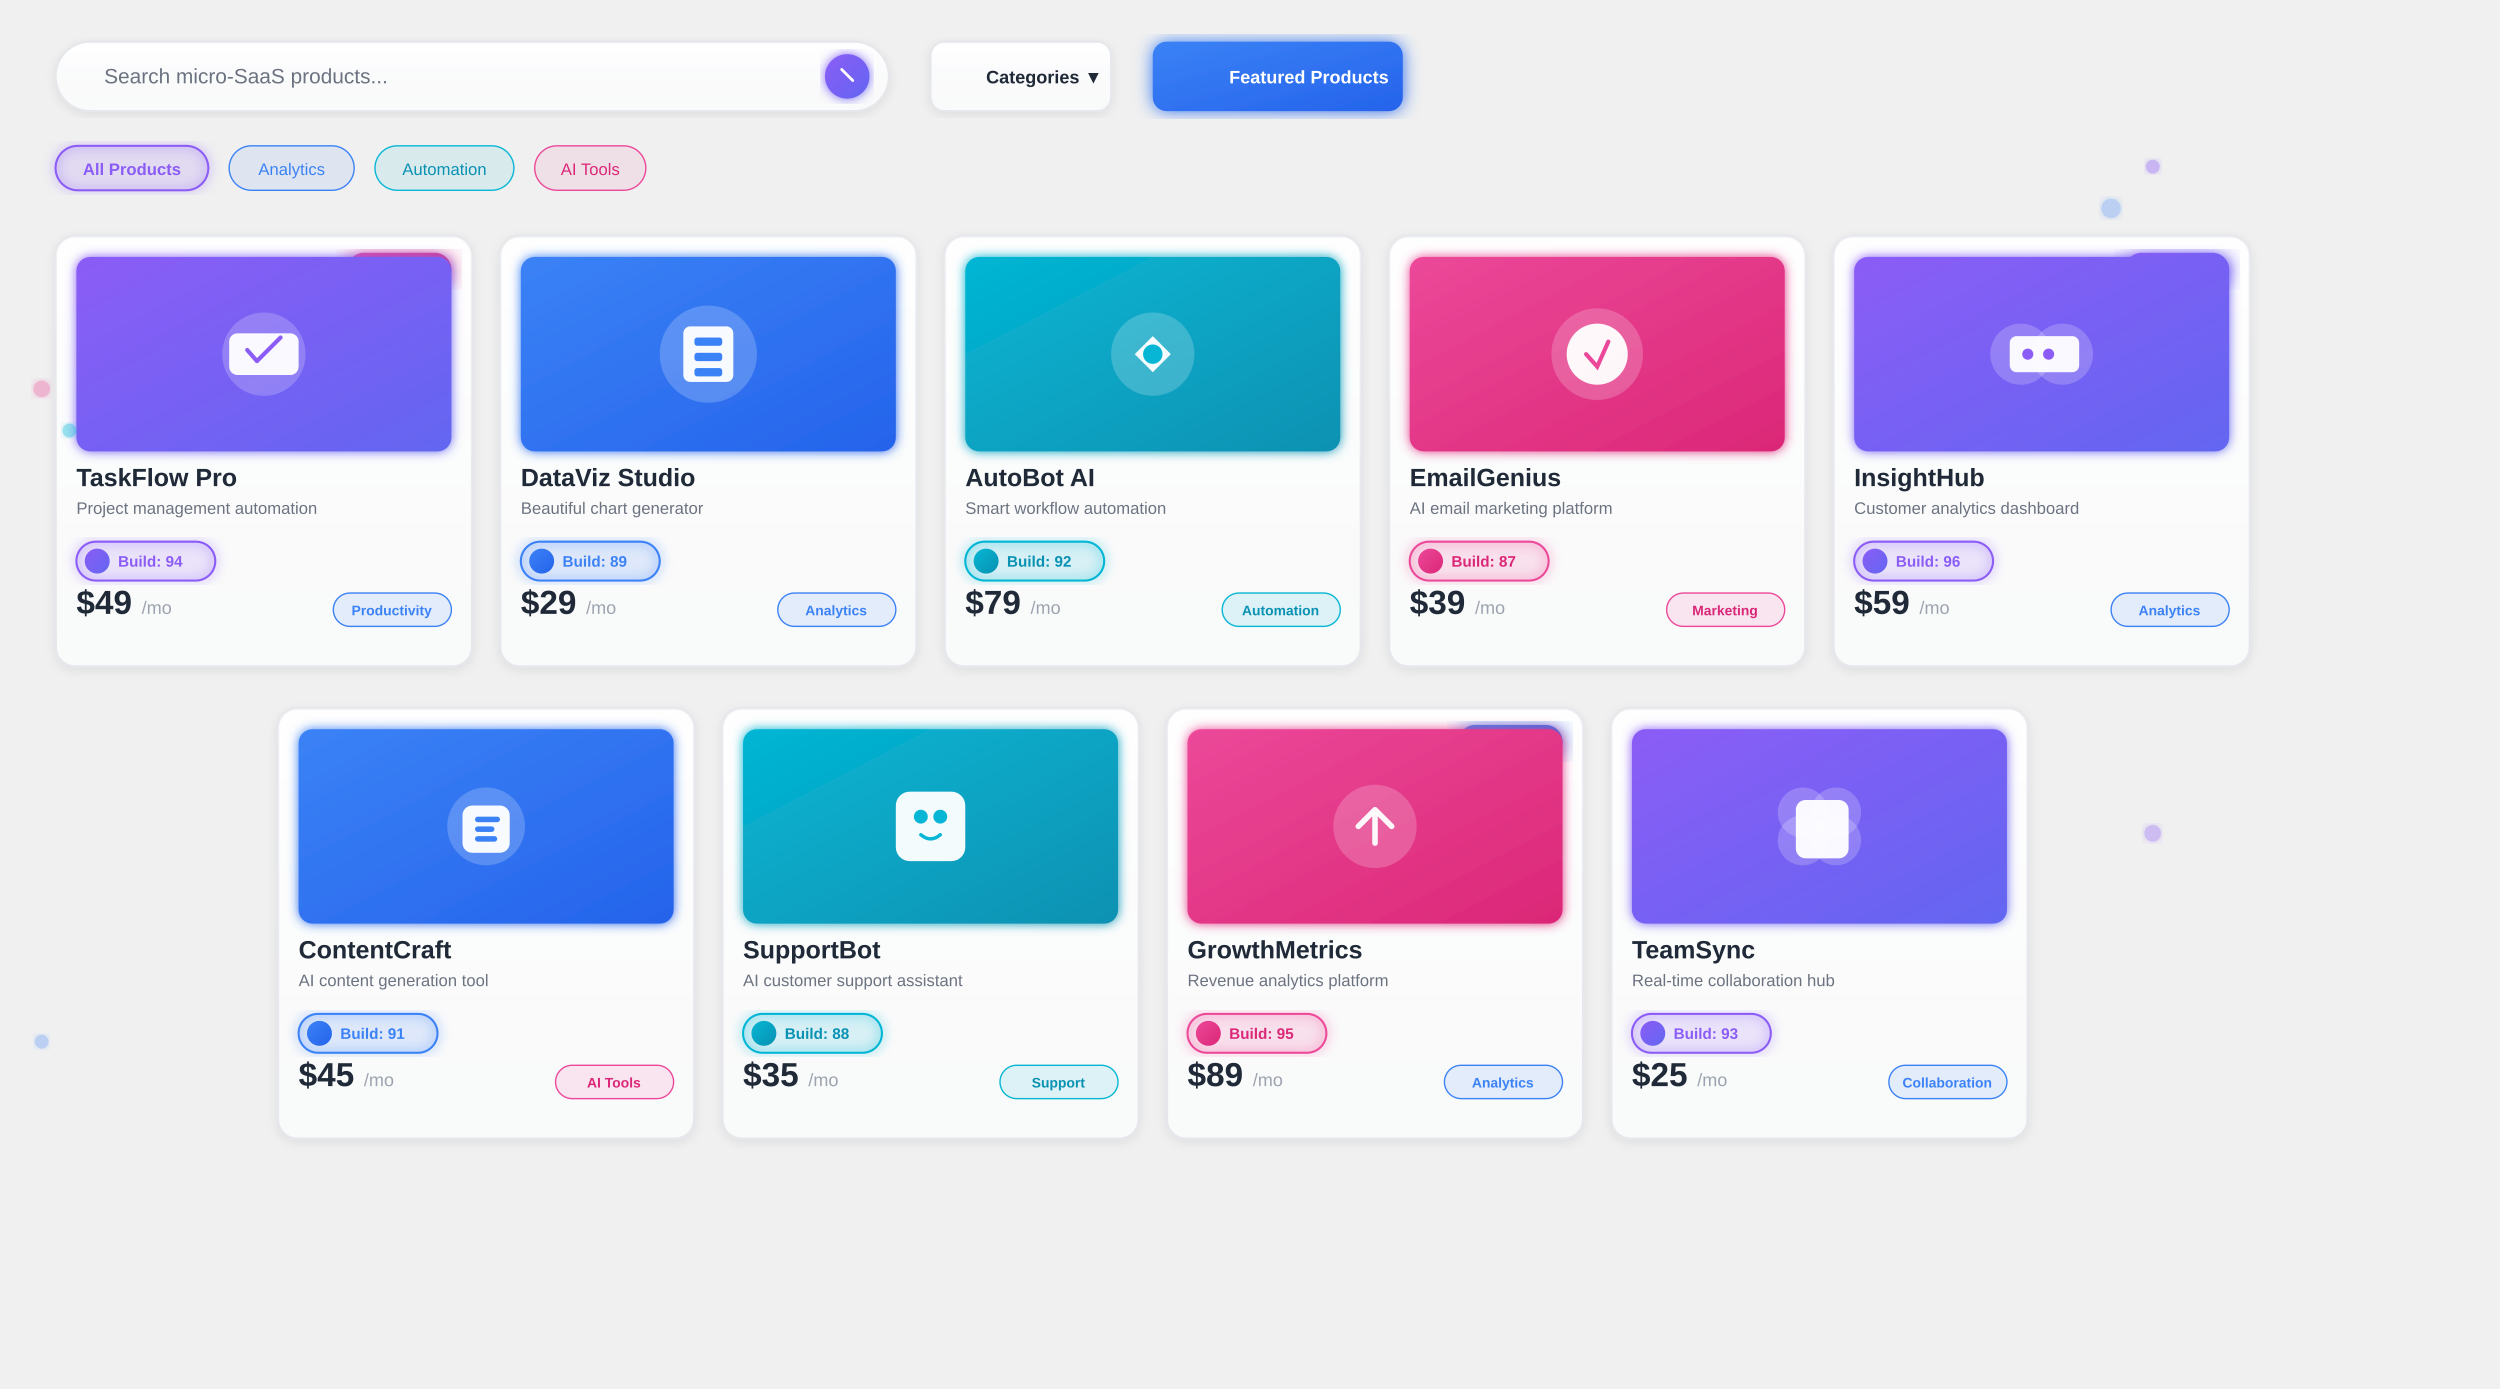
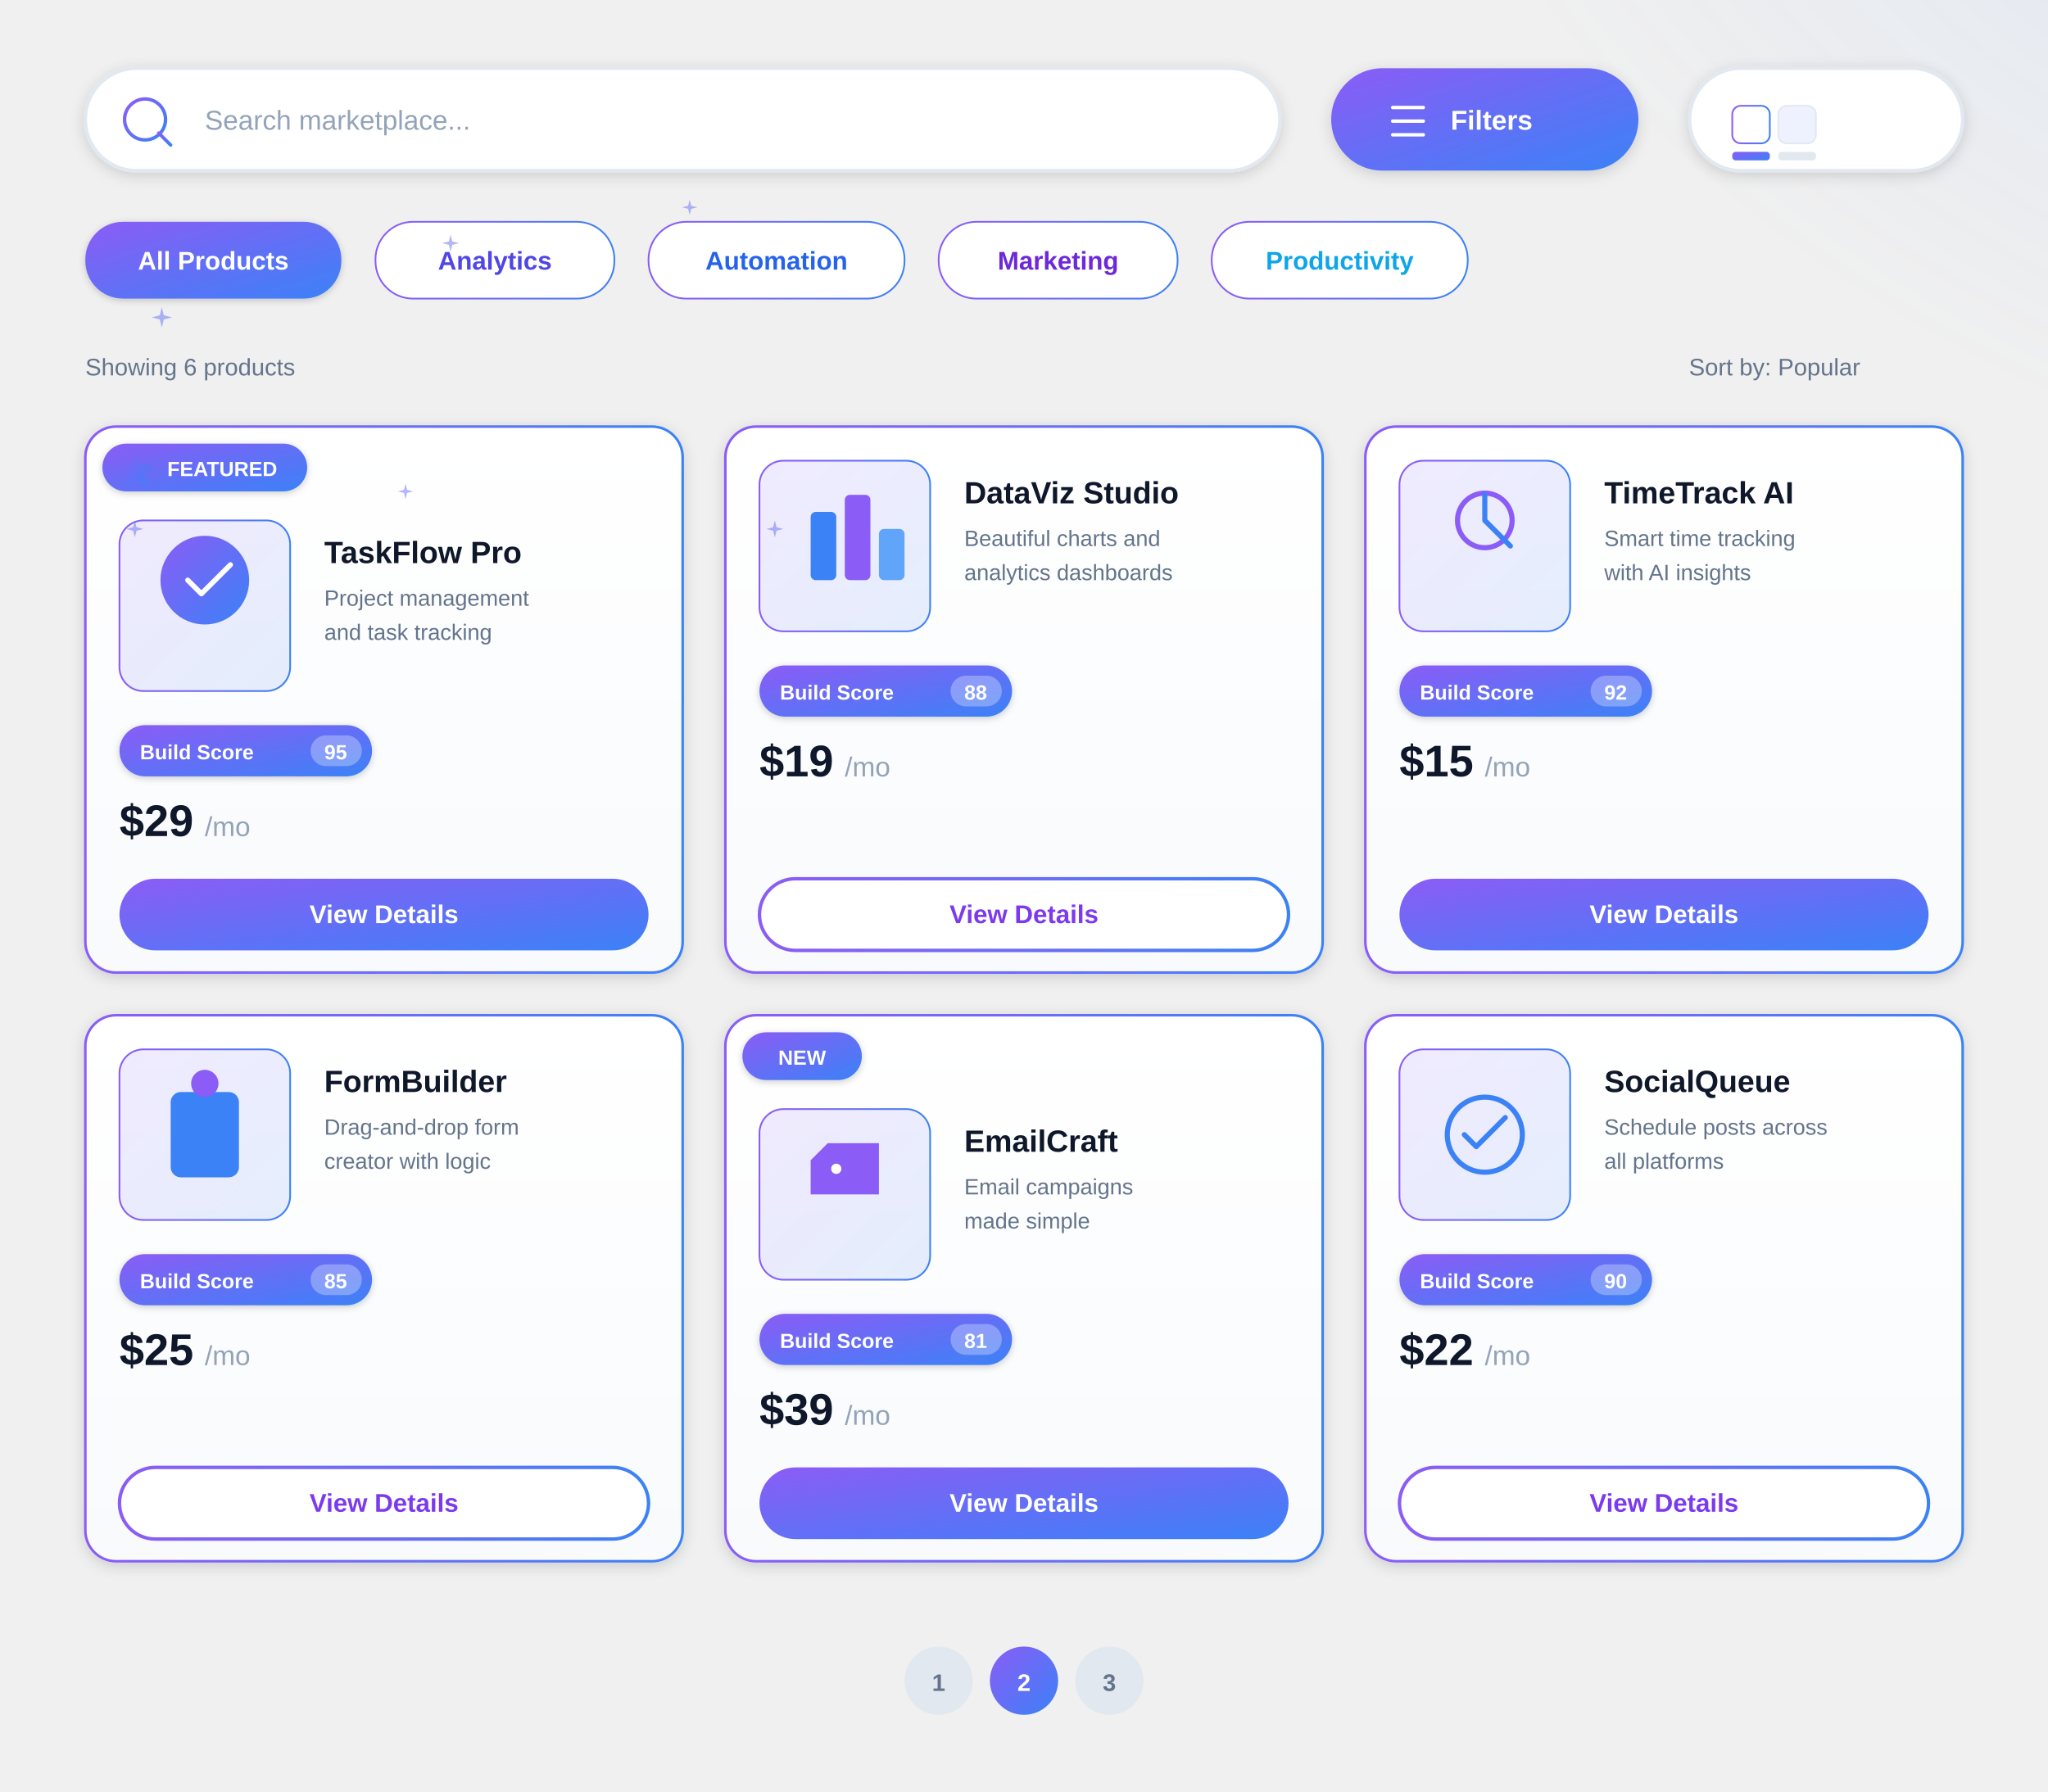
- <svg xmlns="http://www.w3.org/2000/svg" viewBox="0 0 1800 1000">
+ <svg xmlns="http://www.w3.org/2000/svg" viewBox="0 0 1200 1050">
  <defs>
-     <style>
-       @keyframes pulse {
-         0%, 100% { opacity: 1; }
-         50% { opacity: 0.6; }
-       }
-       
-       @keyframes float {
-         0%, 100% { transform: translateY(0px); }
-         50% { transform: translateY(-10px); }
-       }
-       
-       @keyframes glow-pulse {
-         0%, 100% { filter: url(#strongGlow); opacity: 1; }
-         50% { filter: url(#strongGlow); opacity: 0.7; }
-       }
-       
-       @keyframes scale-pulse {
-         0%, 100% { transform: scale(1); }
-         50% { transform: scale(1.05); }
-       }
-       
-       .featured-badge {
-         animation: glow-pulse 2s ease-in-out infinite;
-       }
-       
-       .floating-particle {
-         animation: float 3s ease-in-out infinite;
-       }
-       
-       .build-score-circle {
-         animation: pulse 2.5s ease-in-out infinite;
-       }
-       
-       .thumbnail-glow {
-         animation: pulse 3s ease-in-out infinite;
-       }
-     </style>
-     <linearGradient id="purpleGrad" x1="0%" y1="0%" x2="100%" y2="100%">
-       <stop offset="0%" style="stop-color:#8b5cf6;stop-opacity:1" />
-       <stop offset="100%" style="stop-color:#6366f1;stop-opacity:1" />
-     </linearGradient>
-     <linearGradient id="blueGrad" x1="0%" y1="0%" x2="100%" y2="100%">
-       <stop offset="0%" style="stop-color:#3b82f6;stop-opacity:1" />
-       <stop offset="100%" style="stop-color:#2563eb;stop-opacity:1" />
-     </linearGradient>
-     <linearGradient id="cyanGrad" x1="0%" y1="0%" x2="100%" y2="100%">
-       <stop offset="0%" style="stop-color:#06b6d4;stop-opacity:1" />
-       <stop offset="100%" style="stop-color:#0891b2;stop-opacity:1" />
-     </linearGradient>
-     <linearGradient id="pinkGrad" x1="0%" y1="0%" x2="100%" y2="100%">
-       <stop offset="0%" style="stop-color:#ec4899;stop-opacity:1" />
-       <stop offset="100%" style="stop-color:#db2777;stop-opacity:1" />
-     </linearGradient>
-     <linearGradient id="cardBg" x1="0%" y1="0%" x2="0%" y2="100%">
-       <stop offset="0%" style="stop-color:#ffffff;stop-opacity:0.95" />
-       <stop offset="100%" style="stop-color:#f9fafb;stop-opacity:0.95" />
+     <linearGradient id="purpleBlue" x1="0%" y1="0%" x2="100%" y2="100%">
+       <stop offset="0%" stop-color="#8B5CF6" />
+       <stop offset="100%" stop-color="#3B82F6" />
+     </linearGradient>
+     <linearGradient id="purpleBlueLight" x1="0%" y1="0%" x2="100%" y2="100%">
+       <stop offset="0%" stop-color="#8B5CF6" stop-opacity="0.12" />
+       <stop offset="100%" stop-color="#3B82F6" stop-opacity="0.12" />
    </linearGradient>
    <linearGradient id="cardGlow" x1="0%" y1="0%" x2="0%" y2="100%">
-       <stop offset="0%" style="stop-color:#ffffff;stop-opacity:0.3" />
-       <stop offset="100%" style="stop-color:#ffffff;stop-opacity:0" />
-     </linearGradient>
-     <filter id="cardShadow">
-       <feDropShadow dx="0" dy="4" stdDeviation="12" flood-opacity="0.15" />
-       <feDropShadow dx="0" dy="2" stdDeviation="4" flood-opacity="0.1" />
-     </filter>
-     <filter id="glow">
-       <feGaussianBlur stdDeviation="4" result="coloredBlur" />
+       <stop offset="0%" stop-color="#FFFFFF" />
+       <stop offset="100%" stop-color="#F8FAFC" />
+     </linearGradient>
+     <linearGradient id="borderPB" x1="0%" y1="0%" x2="100%" y2="0%">
+       <stop offset="0%" stop-color="#8B5CF6" />
+       <stop offset="50%" stop-color="#6D6CF6" />
+       <stop offset="100%" stop-color="#3B82F6" />
+     </linearGradient>
+     <radialGradient id="haloA" cx="0.3" cy="0.05" r="0.5">
+       <stop offset="0%" stop-color="#8B5CF6" stop-opacity="0.22" />
+       <stop offset="100%" stop-color="#8B5CF6" stop-opacity="0" />
+     </radialGradient>
+     <radialGradient id="haloB" cx="0.85" cy="0.15" r="0.6">
+       <stop offset="0%" stop-color="#3B82F6" stop-opacity="0.18" />
+       <stop offset="100%" stop-color="#3B82F6" stop-opacity="0" />
+     </radialGradient>
+     <filter id="cardShadow" x="-20%" y="-20%" width="140%" height="140%">
+       <feGaussianBlur in="SourceAlpha" stdDeviation="4" />
+       <feOffset dy="2" result="o" />
+       <feComponentTransfer>
+         <feFuncA type="linear" slope="0.15" />
+       </feComponentTransfer>
      <feMerge>
-         <feMergeNode in="coloredBlur" />
+         <feMergeNode />
        <feMergeNode in="SourceGraphic" />
      </feMerge>
    </filter>
-     <filter id="strongGlow">
-       <feGaussianBlur stdDeviation="8" result="coloredBlur" />
+     <filter id="chipShadow" x="-50%" y="-50%" width="200%" height="200%">
+       <feGaussianBlur in="SourceAlpha" stdDeviation="2" />
+       <feOffset dy="1" />
+       <feComponentTransfer>
+         <feFuncA type="linear" slope="0.2" />
+       </feComponentTransfer>
      <feMerge>
-         <feMergeNode in="coloredBlur" />
+         <feMergeNode />
        <feMergeNode in="SourceGraphic" />
      </feMerge>
    </filter>
-     <filter id="buttonGlow">
-       <feGaussianBlur stdDeviation="6" result="coloredBlur" />
-       <feMerge>
-         <feMergeNode in="coloredBlur" />
-         <feMergeNode in="SourceGraphic" />
-       </feMerge>
-     </filter>
+     <g id="icon-search">
+       <circle cx="0" cy="0" r="12" fill="none" stroke="url(#purpleBlue)" stroke-width="2" />
+       <line x1="8" y1="8" x2="15" y2="15" stroke="url(#purpleBlue)" stroke-width="2" stroke-linecap="round" />
+     </g>
+     <g id="icon-star">
+       <path d="M12 2 L14.9 8.2 L22 9.1 L16.8 13.7 L18.1 20.8 L12 17.3 L5.9 20.8 L7.2 13.7 L2 9.1 L9.1 8.2 Z" fill="url(#purpleBlue)" />
+     </g>
+     <g id="sparkle">
+       <path d="M8 0 L10 8 L18 10 L10 12 L8 20 L6 12 L-2 10 L6 8 Z" fill="url(#purpleBlue)" opacity="0.5" />
+     </g>
+     <g id="pill-build-score">
+       <rect x="0" y="0" width="148" height="30" rx="15" fill="url(#purpleBlue)" filter="url(#chipShadow)" />
+       <text x="12" y="20" font-family="Arial, sans-serif" font-size="12" font-weight="700" fill="#FFFFFF">Build Score</text>
+       <rect x="112" y="6" width="30" height="18" rx="9" fill="#FFFFFF" opacity="0.3" />
+     </g>
+     <g id="badge-featured">
+       <rect x="0" y="0" width="120" height="28" rx="14" fill="url(#purpleBlue)" filter="url(#chipShadow)" />
+       <use href="#icon-star" x="8" y="4" />
+       <text x="38" y="19" font-family="Arial, sans-serif" font-size="12" font-weight="700" fill="#FFFFFF">FEATURED</text>
+     </g>
+     <style>
+       .font { font-family: Arial, sans-serif; }
+       .muted { fill:#64748B; }    /* slate-500 */
+       .title { fill:#0F172A; }    /* slate-900 */
+       .stroke { stroke:#E2E8F0; } /* slate-200 */
+       .chip  { fill:#FFFFFF; stroke:url(#borderPB); }
+     </style>
  </defs>
-   <g id="header">
-     <rect x="40" y="30" width="600" height="50" rx="25" fill="url(#cardBg)" filter="url(#cardShadow)" />
-     <rect x="40" y="30" width="600" height="50" rx="25" fill="none" stroke="#e5e7eb" stroke-width="1.5" />
-     <text x="75" y="60" font-family="Arial, sans-serif" font-size="15" fill="#6b7280">Search micro-SaaS products...</text>
-     <circle cx="610" cy="55" r="16" fill="url(#purpleGrad)" filter="url(#glow)" />
-     <path d="M 606 50 L 610 54 M 610 54 L 614 58" stroke="#ffffff" stroke-width="2" stroke-linecap="round" fill="none" />
-     <rect x="670" y="30" width="130" height="50" rx="10" fill="url(#cardBg)" filter="url(#cardShadow)" />
-     <rect x="670" y="30" width="130" height="50" rx="10" fill="none" stroke="#e5e7eb" stroke-width="1.5" />
-     <text x="710" y="60" font-family="Arial, sans-serif" font-size="13" font-weight="600" fill="#1f2937">Categories ▼</text>
-     <rect x="830" y="30" width="180" height="50" rx="10" fill="url(#blueGrad)" filter="url(#buttonGlow)" />
-     <text x="885" y="60" font-family="Arial, sans-serif" font-size="13" font-weight="600" fill="#ffffff">Featured Products</text>
-   </g>
-   <g id="categories" transform="translate(40, 105)">
-     <rect x="0" y="0" width="110" height="32" rx="16" fill="#8b5cf6" opacity="0.15" />
-     <rect x="0" y="0" width="110" height="32" rx="16" fill="none" stroke="#8b5cf6" stroke-width="1.5" filter="url(#glow)" />
-     <text x="55" y="21" font-family="Arial, sans-serif" font-size="12" font-weight="600" fill="#8b5cf6" text-anchor="middle">All Products</text>
-     <rect x="125" y="0" width="90" height="32" rx="16" fill="#3b82f6" opacity="0.1" />
-     <rect x="125" y="0" width="90" height="32" rx="16" fill="none" stroke="#3b82f6" stroke-width="1" />
-     <text x="170" y="21" font-family="Arial, sans-serif" font-size="12" font-weight="500" fill="#3b82f6" text-anchor="middle">Analytics</text>
-     <rect x="230" y="0" width="100" height="32" rx="16" fill="#06b6d4" opacity="0.1" />
-     <rect x="230" y="0" width="100" height="32" rx="16" fill="none" stroke="#06b6d4" stroke-width="1" />
-     <text x="280" y="21" font-family="Arial, sans-serif" font-size="12" font-weight="500" fill="#0891b2" text-anchor="middle">Automation</text>
-     <rect x="345" y="0" width="80" height="32" rx="16" fill="#ec4899" opacity="0.1" />
-     <rect x="345" y="0" width="80" height="32" rx="16" fill="none" stroke="#ec4899" stroke-width="1" />
-     <text x="385" y="21" font-family="Arial, sans-serif" font-size="12" font-weight="500" fill="#db2777" text-anchor="middle">AI Tools</text>
-   </g>
-   <g id="productGrid" transform="translate(40, 170)">
-     <g id="product1">
-       <rect width="300" height="310" rx="14" fill="url(#cardBg)" filter="url(#cardShadow)" />
-       <rect width="300" height="310" rx="14" fill="none" stroke="#e5e7eb" stroke-width="2" />
-       <rect width="300" height="310" rx="14" fill="url(#cardGlow)" />
-       <rect x="210" y="12" width="75" height="24" rx="12" fill="url(#pinkGrad)" filter="url(#strongGlow)" class="featured-badge" />
-       <text x="247" y="28" font-family="Arial, sans-serif" font-size="10" font-weight="700" fill="#ffffff" text-anchor="middle">FEATURED</text>
-       <rect x="15" y="15" width="270" height="140" rx="10" fill="url(#purpleGrad)" filter="url(#glow)" class="thumbnail-glow" />
-       <circle cx="150" cy="85" r="30" fill="#ffffff" opacity="0.2" />
-       <rect x="125" y="70" width="50" height="30" rx="6" fill="#ffffff" opacity="0.95" />
-       <path d="M 138 82 L 145 90 L 162 73" stroke="#8b5cf6" stroke-width="3" stroke-linecap="round" stroke-linejoin="round" fill="none" />
-       <text x="15" y="180" font-family="Arial, sans-serif" font-size="18" font-weight="700" fill="#1f2937">TaskFlow Pro</text>
-       <text x="15" y="200" font-family="Arial, sans-serif" font-size="12" fill="#6b7280">Project management automation</text>
-       <rect x="15" y="220" width="100" height="28" rx="14" fill="#8b5cf6" opacity="0.15" />
-       <rect x="15" y="220" width="100" height="28" rx="14" fill="none" stroke="#8b5cf6" stroke-width="1.5" filter="url(#glow)" />
-       <circle cx="30" cy="234" r="9" fill="url(#purpleGrad)" class="build-score-circle" />
-       <text x="45" y="238" font-family="Arial, sans-serif" font-size="11" font-weight="700" fill="#8b5cf6">Build: 94</text>
-       <text x="15" y="272" font-family="Arial, sans-serif" font-size="24" font-weight="800" fill="#1f2937">$49</text>
-       <text x="62" y="272" font-family="Arial, sans-serif" font-size="13" fill="#9ca3af">/mo</text>
-       <rect x="200" y="257" width="85" height="24" rx="12" fill="#3b82f6" opacity="0.12" />
-       <rect x="200" y="257" width="85" height="24" rx="12" fill="none" stroke="#3b82f6" stroke-width="1" />
-       <text x="242" y="273" font-family="Arial, sans-serif" font-size="10" font-weight="600" fill="#3b82f6" text-anchor="middle">Productivity</text>
-     </g>
-     <g id="product2" transform="translate(320, 0)">
-       <rect width="300" height="310" rx="14" fill="url(#cardBg)" filter="url(#cardShadow)" />
-       <rect width="300" height="310" rx="14" fill="none" stroke="#e5e7eb" stroke-width="2" />
-       <rect width="300" height="310" rx="14" fill="url(#cardGlow)" />
-       <rect x="15" y="15" width="270" height="140" rx="10" fill="url(#blueGrad)" filter="url(#glow)" />
-       <circle cx="150" cy="85" r="35" fill="#ffffff" opacity="0.2" />
-       <rect x="132" y="65" width="36" height="40" rx="5" fill="#ffffff" opacity="0.95" />
-       <rect x="140" y="73" width="20" height="6" rx="2" fill="#3b82f6" />
-       <rect x="140" y="84" width="20" height="6" rx="2" fill="#3b82f6" />
-       <rect x="140" y="95" width="20" height="6" rx="2" fill="#3b82f6" />
-       <text x="15" y="180" font-family="Arial, sans-serif" font-size="18" font-weight="700" fill="#1f2937">DataViz Studio</text>
-       <text x="15" y="200" font-family="Arial, sans-serif" font-size="12" fill="#6b7280">Beautiful chart generator</text>
-       <rect x="15" y="220" width="100" height="28" rx="14" fill="#3b82f6" opacity="0.15" />
-       <rect x="15" y="220" width="100" height="28" rx="14" fill="none" stroke="#3b82f6" stroke-width="1.5" filter="url(#glow)" />
-       <circle cx="30" cy="234" r="9" fill="url(#blueGrad)" class="build-score-circle" />
-       <text x="45" y="238" font-family="Arial, sans-serif" font-size="11" font-weight="700" fill="#3b82f6">Build: 89</text>
-       <text x="15" y="272" font-family="Arial, sans-serif" font-size="24" font-weight="800" fill="#1f2937">$29</text>
-       <text x="62" y="272" font-family="Arial, sans-serif" font-size="13" fill="#9ca3af">/mo</text>
-       <rect x="200" y="257" width="85" height="24" rx="12" fill="#3b82f6" opacity="0.12" />
-       <rect x="200" y="257" width="85" height="24" rx="12" fill="none" stroke="#3b82f6" stroke-width="1" />
-       <text x="242" y="273" font-family="Arial, sans-serif" font-size="10" font-weight="600" fill="#3b82f6" text-anchor="middle">Analytics</text>
-     </g>
-     <g id="product3" transform="translate(640, 0)">
-       <rect width="300" height="310" rx="14" fill="url(#cardBg)" filter="url(#cardShadow)" />
-       <rect width="300" height="310" rx="14" fill="none" stroke="#e5e7eb" stroke-width="2" />
-       <rect width="300" height="310" rx="14" fill="url(#cardGlow)" />
-       <rect x="15" y="15" width="270" height="140" rx="10" fill="url(#cyanGrad)" filter="url(#glow)" />
-       <circle cx="150" cy="85" r="30" fill="#ffffff" opacity="0.2" />
-       <path d="M 137 85 L 150 72 L 163 85 L 150 98 Z" fill="#ffffff" opacity="0.95" />
-       <circle cx="150" cy="85" r="7" fill="#06b6d4" />
-       <text x="15" y="180" font-family="Arial, sans-serif" font-size="18" font-weight="700" fill="#1f2937">AutoBot AI</text>
-       <text x="15" y="200" font-family="Arial, sans-serif" font-size="12" fill="#6b7280">Smart workflow automation</text>
-       <rect x="15" y="220" width="100" height="28" rx="14" fill="#06b6d4" opacity="0.15" />
-       <rect x="15" y="220" width="100" height="28" rx="14" fill="none" stroke="#06b6d4" stroke-width="1.5" filter="url(#glow)" />
-       <circle cx="30" cy="234" r="9" fill="url(#cyanGrad)" class="build-score-circle" />
-       <text x="45" y="238" font-family="Arial, sans-serif" font-size="11" font-weight="700" fill="#0891b2">Build: 92</text>
-       <text x="15" y="272" font-family="Arial, sans-serif" font-size="24" font-weight="800" fill="#1f2937">$79</text>
-       <text x="62" y="272" font-family="Arial, sans-serif" font-size="13" fill="#9ca3af">/mo</text>
-       <rect x="200" y="257" width="85" height="24" rx="12" fill="#06b6d4" opacity="0.12" />
-       <rect x="200" y="257" width="85" height="24" rx="12" fill="none" stroke="#06b6d4" stroke-width="1" />
-       <text x="242" y="273" font-family="Arial, sans-serif" font-size="10" font-weight="600" fill="#0891b2" text-anchor="middle">Automation</text>
-     </g>
-     <g id="product4" transform="translate(960, 0)">
-       <rect width="300" height="310" rx="14" fill="url(#cardBg)" filter="url(#cardShadow)" />
-       <rect width="300" height="310" rx="14" fill="none" stroke="#e5e7eb" stroke-width="2" />
-       <rect width="300" height="310" rx="14" fill="url(#cardGlow)" />
-       <rect x="15" y="15" width="270" height="140" rx="10" fill="url(#pinkGrad)" filter="url(#glow)" />
-       <circle cx="150" cy="85" r="33" fill="#ffffff" opacity="0.2" />
-       <circle cx="150" cy="85" r="22" fill="#ffffff" opacity="0.95" />
-       <path d="M 142 85 L 150 94 L 158 76" stroke="#ec4899" stroke-width="3" stroke-linecap="round" fill="none" />
-       <text x="15" y="180" font-family="Arial, sans-serif" font-size="18" font-weight="700" fill="#1f2937">EmailGenius</text>
-       <text x="15" y="200" font-family="Arial, sans-serif" font-size="12" fill="#6b7280">AI email marketing platform</text>
-       <rect x="15" y="220" width="100" height="28" rx="14" fill="#ec4899" opacity="0.15" />
-       <rect x="15" y="220" width="100" height="28" rx="14" fill="none" stroke="#ec4899" stroke-width="1.5" filter="url(#glow)" />
-       <circle cx="30" cy="234" r="9" fill="url(#pinkGrad)" class="build-score-circle" />
-       <text x="45" y="238" font-family="Arial, sans-serif" font-size="11" font-weight="700" fill="#db2777">Build: 87</text>
-       <text x="15" y="272" font-family="Arial, sans-serif" font-size="24" font-weight="800" fill="#1f2937">$39</text>
-       <text x="62" y="272" font-family="Arial, sans-serif" font-size="13" fill="#9ca3af">/mo</text>
-       <rect x="200" y="257" width="85" height="24" rx="12" fill="#ec4899" opacity="0.12" />
-       <rect x="200" y="257" width="85" height="24" rx="12" fill="none" stroke="#ec4899" stroke-width="1" />
-       <text x="242" y="273" font-family="Arial, sans-serif" font-size="10" font-weight="600" fill="#db2777" text-anchor="middle">Marketing</text>
-     </g>
-     <g id="product5" transform="translate(1280, 0)">
-       <rect width="300" height="310" rx="14" fill="url(#cardBg)" filter="url(#cardShadow)" />
-       <rect width="300" height="310" rx="14" fill="none" stroke="#e5e7eb" stroke-width="2" />
-       <rect width="300" height="310" rx="14" fill="url(#cardGlow)" />
-       <rect x="210" y="12" width="75" height="24" rx="12" fill="url(#purpleGrad)" filter="url(#strongGlow)" class="featured-badge" />
-       <text x="247" y="28" font-family="Arial, sans-serif" font-size="10" font-weight="700" fill="#ffffff" text-anchor="middle">FEATURED</text>
-       <rect x="15" y="15" width="270" height="140" rx="10" fill="url(#purpleGrad)" filter="url(#glow)" />
-       <circle cx="135" cy="85" r="22" fill="#ffffff" opacity="0.2" />
-       <circle cx="165" cy="85" r="22" fill="#ffffff" opacity="0.2" />
-       <rect x="127" y="72" width="50" height="26" rx="5" fill="#ffffff" opacity="0.95" />
-       <circle cx="140" cy="85" r="4" fill="#8b5cf6" />
-       <circle cx="155" cy="85" r="4" fill="#8b5cf6" />
-       <text x="15" y="180" font-family="Arial, sans-serif" font-size="18" font-weight="700" fill="#1f2937">InsightHub</text>
-       <text x="15" y="200" font-family="Arial, sans-serif" font-size="12" fill="#6b7280">Customer analytics dashboard</text>
-       <rect x="15" y="220" width="100" height="28" rx="14" fill="#8b5cf6" opacity="0.15" />
-       <rect x="15" y="220" width="100" height="28" rx="14" fill="none" stroke="#8b5cf6" stroke-width="1.5" filter="url(#glow)" />
-       <circle cx="30" cy="234" r="9" fill="url(#purpleGrad)" class="build-score-circle" />
-       <text x="45" y="238" font-family="Arial, sans-serif" font-size="11" font-weight="700" fill="#8b5cf6">Build: 96</text>
-       <text x="15" y="272" font-family="Arial, sans-serif" font-size="24" font-weight="800" fill="#1f2937">$59</text>
-       <text x="62" y="272" font-family="Arial, sans-serif" font-size="13" fill="#9ca3af">/mo</text>
-       <rect x="200" y="257" width="85" height="24" rx="12" fill="#3b82f6" opacity="0.12" />
-       <rect x="200" y="257" width="85" height="24" rx="12" fill="none" stroke="#3b82f6" stroke-width="1" />
-       <text x="242" y="273" font-family="Arial, sans-serif" font-size="10" font-weight="600" fill="#3b82f6" text-anchor="middle">Analytics</text>
-     </g>
-     <g id="product6" transform="translate(160, 340)">
-       <rect width="300" height="310" rx="14" fill="url(#cardBg)" filter="url(#cardShadow)" />
-       <rect width="300" height="310" rx="14" fill="none" stroke="#e5e7eb" stroke-width="2" />
-       <rect width="300" height="310" rx="14" fill="url(#cardGlow)" />
-       <rect x="15" y="15" width="270" height="140" rx="10" fill="url(#blueGrad)" filter="url(#glow)" />
-       <circle cx="150" cy="85" r="28" fill="#ffffff" opacity="0.2" />
-       <rect x="133" y="70" width="34" height="34" rx="7" fill="#ffffff" opacity="0.95" />
-       <rect x="142" y="78" width="18" height="4" rx="2" fill="#3b82f6" />
-       <rect x="142" y="85" width="14" height="4" rx="2" fill="#3b82f6" />
-       <rect x="142" y="92" width="16" height="4" rx="2" fill="#3b82f6" />
-       <text x="15" y="180" font-family="Arial, sans-serif" font-size="18" font-weight="700" fill="#1f2937">ContentCraft</text>
-       <text x="15" y="200" font-family="Arial, sans-serif" font-size="12" fill="#6b7280">AI content generation tool</text>
-       <rect x="15" y="220" width="100" height="28" rx="14" fill="#3b82f6" opacity="0.15" />
-       <rect x="15" y="220" width="100" height="28" rx="14" fill="none" stroke="#3b82f6" stroke-width="1.5" filter="url(#glow)" />
-       <circle cx="30" cy="234" r="9" fill="url(#blueGrad)" class="build-score-circle" />
-       <text x="45" y="238" font-family="Arial, sans-serif" font-size="11" font-weight="700" fill="#3b82f6">Build: 91</text>
-       <text x="15" y="272" font-family="Arial, sans-serif" font-size="24" font-weight="800" fill="#1f2937">$45</text>
-       <text x="62" y="272" font-family="Arial, sans-serif" font-size="13" fill="#9ca3af">/mo</text>
-       <rect x="200" y="257" width="85" height="24" rx="12" fill="#ec4899" opacity="0.12" />
-       <rect x="200" y="257" width="85" height="24" rx="12" fill="none" stroke="#ec4899" stroke-width="1" />
-       <text x="242" y="273" font-family="Arial, sans-serif" font-size="10" font-weight="600" fill="#db2777" text-anchor="middle">AI Tools</text>
-     </g>
-     <g id="product7" transform="translate(480, 340)">
-       <rect width="300" height="310" rx="14" fill="url(#cardBg)" filter="url(#cardShadow)" />
-       <rect width="300" height="310" rx="14" fill="none" stroke="#e5e7eb" stroke-width="2" />
-       <rect width="300" height="310" rx="14" fill="url(#cardGlow)" />
-       <rect x="15" y="15" width="270" height="140" rx="10" fill="url(#cyanGrad)" filter="url(#glow)" />
-       <rect x="125" y="60" width="50" height="50" rx="10" fill="#ffffff" opacity="0.95" />
-       <circle cx="143" cy="78" r="5" fill="#06b6d4" />
-       <circle cx="157" cy="78" r="5" fill="#06b6d4" />
-       <path d="M 143 91 Q 150 97 157 91" stroke="#06b6d4" stroke-width="2.5" stroke-linecap="round" fill="none" />
-       <text x="15" y="180" font-family="Arial, sans-serif" font-size="18" font-weight="700" fill="#1f2937">SupportBot</text>
-       <text x="15" y="200" font-family="Arial, sans-serif" font-size="12" fill="#6b7280">AI customer support assistant</text>
-       <rect x="15" y="220" width="100" height="28" rx="14" fill="#06b6d4" opacity="0.15" />
-       <rect x="15" y="220" width="100" height="28" rx="14" fill="none" stroke="#06b6d4" stroke-width="1.5" filter="url(#glow)" />
-       <circle cx="30" cy="234" r="9" fill="url(#cyanGrad)" class="build-score-circle" />
-       <text x="45" y="238" font-family="Arial, sans-serif" font-size="11" font-weight="700" fill="#0891b2">Build: 88</text>
-       <text x="15" y="272" font-family="Arial, sans-serif" font-size="24" font-weight="800" fill="#1f2937">$35</text>
-       <text x="62" y="272" font-family="Arial, sans-serif" font-size="13" fill="#9ca3af">/mo</text>
-       <rect x="200" y="257" width="85" height="24" rx="12" fill="#06b6d4" opacity="0.12" />
-       <rect x="200" y="257" width="85" height="24" rx="12" fill="none" stroke="#06b6d4" stroke-width="1" />
-       <text x="242" y="273" font-family="Arial, sans-serif" font-size="10" font-weight="600" fill="#0891b2" text-anchor="middle">Support</text>
-     </g>
-     <g id="product8" transform="translate(800, 340)">
-       <rect width="300" height="310" rx="14" fill="url(#cardBg)" filter="url(#cardShadow)" />
-       <rect width="300" height="310" rx="14" fill="none" stroke="#e5e7eb" stroke-width="2" />
-       <rect width="300" height="310" rx="14" fill="url(#cardGlow)" />
-       <rect x="210" y="12" width="75" height="24" rx="12" fill="url(#blueGrad)" filter="url(#strongGlow)" class="featured-badge" />
-       <text x="247" y="28" font-family="Arial, sans-serif" font-size="10" font-weight="700" fill="#ffffff" text-anchor="middle">FEATURED</text>
-       <rect x="15" y="15" width="270" height="140" rx="10" fill="url(#pinkGrad)" filter="url(#glow)" />
-       <circle cx="150" cy="85" r="30" fill="#ffffff" opacity="0.2" />
-       <path d="M 138 85 L 150 73 L 162 85" stroke="#ffffff" stroke-width="4" stroke-linecap="round" stroke-linejoin="round" fill="none" opacity="0.95" />
-       <path d="M 150 77 L 150 97" stroke="#ffffff" stroke-width="4" stroke-linecap="round" fill="none" opacity="0.95" />
-       <text x="15" y="180" font-family="Arial, sans-serif" font-size="18" font-weight="700" fill="#1f2937">GrowthMetrics</text>
-       <text x="15" y="200" font-family="Arial, sans-serif" font-size="12" fill="#6b7280">Revenue analytics platform</text>
-       <rect x="15" y="220" width="100" height="28" rx="14" fill="#ec4899" opacity="0.15" />
-       <rect x="15" y="220" width="100" height="28" rx="14" fill="none" stroke="#ec4899" stroke-width="1.5" filter="url(#glow)" />
-       <circle cx="30" cy="234" r="9" fill="url(#pinkGrad)" class="build-score-circle" />
-       <text x="45" y="238" font-family="Arial, sans-serif" font-size="11" font-weight="700" fill="#db2777">Build: 95</text>
-       <text x="15" y="272" font-family="Arial, sans-serif" font-size="24" font-weight="800" fill="#1f2937">$89</text>
-       <text x="62" y="272" font-family="Arial, sans-serif" font-size="13" fill="#9ca3af">/mo</text>
-       <rect x="200" y="257" width="85" height="24" rx="12" fill="#3b82f6" opacity="0.12" />
-       <rect x="200" y="257" width="85" height="24" rx="12" fill="none" stroke="#3b82f6" stroke-width="1" />
-       <text x="242" y="273" font-family="Arial, sans-serif" font-size="10" font-weight="600" fill="#3b82f6" text-anchor="middle">Analytics</text>
-     </g>
-     <g id="product9" transform="translate(1120, 340)">
-       <rect width="300" height="310" rx="14" fill="url(#cardBg)" filter="url(#cardShadow)" />
-       <rect width="300" height="310" rx="14" fill="none" stroke="#e5e7eb" stroke-width="2" />
-       <rect width="300" height="310" rx="14" fill="url(#cardGlow)" />
-       <rect x="15" y="15" width="270" height="140" rx="10" fill="url(#purpleGrad)" filter="url(#glow)" />
-       <circle cx="138" cy="75" r="18" fill="#ffffff" opacity="0.2" />
-       <circle cx="162" cy="75" r="18" fill="#ffffff" opacity="0.2" />
-       <circle cx="138" cy="95" r="18" fill="#ffffff" opacity="0.2" />
-       <circle cx="162" cy="95" r="18" fill="#ffffff" opacity="0.2" />
-       <rect x="133" y="66" width="38" height="42" rx="7" fill="#ffffff" opacity="0.95" />
-       <text x="15" y="180" font-family="Arial, sans-serif" font-size="18" font-weight="700" fill="#1f2937">TeamSync</text>
-       <text x="15" y="200" font-family="Arial, sans-serif" font-size="12" fill="#6b7280">Real-time collaboration hub</text>
-       <rect x="15" y="220" width="100" height="28" rx="14" fill="#8b5cf6" opacity="0.15" />
-       <rect x="15" y="220" width="100" height="28" rx="14" fill="none" stroke="#8b5cf6" stroke-width="1.5" filter="url(#glow)" />
-       <circle cx="30" cy="234" r="9" fill="url(#purpleGrad)" class="build-score-circle" />
-       <text x="45" y="238" font-family="Arial, sans-serif" font-size="11" font-weight="700" fill="#8b5cf6">Build: 93</text>
-       <text x="15" y="272" font-family="Arial, sans-serif" font-size="24" font-weight="800" fill="#1f2937">$25</text>
-       <text x="62" y="272" font-family="Arial, sans-serif" font-size="13" fill="#9ca3af">/mo</text>
-       <rect x="200" y="257" width="85" height="24" rx="12" fill="#3b82f6" opacity="0.12" />
-       <rect x="200" y="257" width="85" height="24" rx="12" fill="none" stroke="#3b82f6" stroke-width="1" />
-       <text x="242" y="273" font-family="Arial, sans-serif" font-size="10" font-weight="600" fill="#3b82f6" text-anchor="middle">Collaboration</text>
-     </g>
-   </g>
-   <circle cx="1550" cy="120" r="5" fill="#8b5cf6" opacity="0.4" filter="url(#glow)" class="floating-particle" />
-   <circle cx="1520" cy="150" r="7" fill="#3b82f6" opacity="0.3" filter="url(#glow)" class="floating-particle" style="animation-delay: 0.5s" />
-   <circle cx="30" cy="280" r="6" fill="#ec4899" opacity="0.35" filter="url(#glow)" class="floating-particle" style="animation-delay: 1s" />
-   <circle cx="50" cy="310" r="5" fill="#06b6d4" opacity="0.4" filter="url(#glow)" class="floating-particle" style="animation-delay: 1.5s" />
-   <circle cx="1550" cy="600" r="6" fill="#8b5cf6" opacity="0.35" filter="url(#glow)" class="floating-particle" style="animation-delay: 2s" />
-   <circle cx="30" cy="750" r="5" fill="#3b82f6" opacity="0.3" filter="url(#glow)" class="floating-particle" style="animation-delay: 2.5s" />
+   <ellipse cx="0" cy="0" rx="900" ry="600" fill="url(#haloA)" />
+   <ellipse cx="1150" cy="80" rx="700" ry="500" fill="url(#haloB)" />
+   <g id="header" class="font">
+     <rect x="50" y="40" width="700" height="60" rx="30" fill="#FFFFFF" class="stroke" stroke-width="2" filter="url(#cardShadow)" />
+     <g transform="translate(85,70)">
+       <use href="#icon-search" />
+     </g>
+     <text x="120" y="76" font-size="16" fill="#94A3B8">Search marketplace...</text>
+     <rect x="780" y="40" width="180" height="60" rx="30" fill="url(#purpleBlue)" filter="url(#cardShadow)" />
+     <g>
+       <rect x="815" y="62" width="20" height="2" rx="1" fill="#FFFFFF" />
+       <rect x="815" y="70" width="20" height="2" rx="1" fill="#FFFFFF" />
+       <rect x="815" y="78" width="20" height="2" rx="1" fill="#FFFFFF" />
+       <text x="850" y="76" font-size="16" font-weight="600" fill="#FFFFFF">Filters</text>
+     </g>
+     <rect x="990" y="40" width="160" height="60" rx="30" fill="#FFFFFF" class="stroke" stroke-width="2" filter="url(#cardShadow)" />
+     <rect x="1015" y="62" width="22" height="22" rx="5" class="chip" />
+     <rect x="1042" y="62" width="22" height="22" rx="5" fill="#EEF2FF" stroke="#E2E8F0" />
+     <rect x="1015" y="89" width="22" height="5" rx="2" fill="url(#purpleBlue)" />
+     <rect x="1042" y="89" width="22" height="5" rx="2" fill="#E2E8F0" />
+   </g>
+   <g id="categories" class="font">
+     <rect x="50" y="130" width="150" height="45" rx="22" fill="url(#purpleBlue)" filter="url(#chipShadow)" />
+     <text x="125" y="158" font-size="15" font-weight="700" fill="#FFFFFF" text-anchor="middle">All Products</text>
+     <rect x="220" y="130" width="140" height="45" rx="22" class="chip" fill="#FFFFFF" />
+     <text x="290" y="158" font-size="15" font-weight="700" fill="#4F46E5" text-anchor="middle">Analytics</text>
+     <rect x="380" y="130" width="150" height="45" rx="22" class="chip" fill="#FFFFFF" />
+     <text x="455" y="158" font-size="15" font-weight="700" fill="#2563EB" text-anchor="middle">Automation</text>
+     <rect x="550" y="130" width="140" height="45" rx="22" class="chip" fill="#FFFFFF" />
+     <text x="620" y="158" font-size="15" font-weight="700" fill="#6D28D9" text-anchor="middle">Marketing</text>
+     <rect x="710" y="130" width="150" height="45" rx="22" class="chip" fill="#FFFFFF" />
+     <text x="785" y="158" font-size="15" font-weight="700" fill="#0EA5E9" text-anchor="middle">Productivity</text>
+   </g>
+   <text x="50" y="220" class="font" font-size="14" fill="#64748B">Showing 6 products</text>
+   <text x="1090" y="220" class="font" font-size="14" fill="#64748B" text-anchor="end">Sort by: Popular</text>
+   <g id="product1" class="font">
+     <rect x="50" y="250" width="350" height="320" rx="18" fill="url(#cardGlow)" stroke="url(#borderPB)" stroke-width="1.5" filter="url(#cardShadow)" />
+     <g transform="translate(60,260)">
+       <use href="#badge-featured" />
+     </g>
+     <g>
+       <rect x="70" y="305" width="100" height="100" rx="14" fill="url(#purpleBlueLight)" stroke="url(#borderPB)" />
+       <circle cx="120" cy="340" r="26" fill="url(#purpleBlue)" />
+       <path d="M110 340 L118 348 L135 331" stroke="#FFFFFF" stroke-width="3" fill="none" stroke-linecap="round" stroke-linejoin="round" />
+       <use href="#sparkle" x="150" y="300" transform="scale(0.6)" />
+     </g>
+     <text x="190" y="330" font-size="18" font-weight="800" class="title">TaskFlow Pro</text>
+     <text x="190" y="355" font-size="13" class="muted">Project management</text>
+     <text x="190" y="375" font-size="13" class="muted">and task tracking</text>
+     <g transform="translate(70,425)">
+       <use href="#pill-build-score" />
+       <text x="120" y="20" font-size="12" font-weight="800" fill="#FFFFFF">95</text>
+     </g>
+     <text x="70" y="490" font-size="26" font-weight="800" class="title">$29</text>
+     <text x="120" y="490" font-size="16" fill="#94A3B8">/mo</text>
+     <rect x="70" y="515" width="310" height="42" rx="21" fill="url(#purpleBlue)" />
+     <text x="225" y="541" font-size="15" font-weight="700" fill="#FFFFFF" text-anchor="middle">View Details</text>
+   </g>
+   <g id="product2" class="font">
+     <rect x="425" y="250" width="350" height="320" rx="18" fill="url(#cardGlow)" stroke="url(#borderPB)" stroke-width="1.5" filter="url(#cardShadow)" />
+     <g>
+       <rect x="445" y="270" width="100" height="100" rx="14" fill="url(#purpleBlueLight)" stroke="url(#borderPB)" />
+       <rect x="475" y="300" width="15" height="40" rx="3" fill="#3B82F6" />
+       <rect x="495" y="290" width="15" height="50" rx="3" fill="#8B5CF6" />
+       <rect x="515" y="310" width="15" height="30" rx="3" fill="#60A5FA" />
+       <use href="#sparkle" x="520" y="275" transform="scale(0.5)" />
+     </g>
+     <text x="565" y="295" font-size="18" font-weight="800" class="title">DataViz Studio</text>
+     <text x="565" y="320" font-size="13" class="muted">Beautiful charts and</text>
+     <text x="565" y="340" font-size="13" class="muted">analytics dashboards</text>
+     <g transform="translate(445,390)">
+       <use href="#pill-build-score" />
+       <text x="120" y="20" font-size="12" font-weight="800" fill="#FFFFFF">88</text>
+     </g>
+     <text x="445" y="455" font-size="26" font-weight="800" class="title">$19</text>
+     <text x="495" y="455" font-size="16" fill="#94A3B8">/mo</text>
+     <rect x="445" y="515" width="310" height="42" rx="21" fill="#FFFFFF" stroke="url(#borderPB)" stroke-width="2" />
+     <text x="600" y="541" font-size="15" font-weight="700" fill="#7C3AED" text-anchor="middle">View Details</text>
+   </g>
+   <g id="product3" class="font">
+     <rect x="800" y="250" width="350" height="320" rx="18" fill="url(#cardGlow)" stroke="url(#borderPB)" stroke-width="1.5" filter="url(#cardShadow)" />
+     <g>
+       <rect x="820" y="270" width="100" height="100" rx="14" fill="url(#purpleBlueLight)" stroke="url(#borderPB)" />
+       <circle cx="870" cy="305" r="16" stroke="#8B5CF6" stroke-width="3" fill="none" />
+       <path d="M870 290 L870 305 L885 320" stroke="#3B82F6" stroke-width="3" fill="none" stroke-linecap="round" stroke-linejoin="round" />
+       <use href="#sparkle" x="890" y="260" transform="scale(0.45)" />
+     </g>
+     <text x="940" y="295" font-size="18" font-weight="800" class="title">TimeTrack AI</text>
+     <text x="940" y="320" font-size="13" class="muted">Smart time tracking</text>
+     <text x="940" y="340" font-size="13" class="muted">with AI insights</text>
+     <g transform="translate(820,390)">
+       <use href="#pill-build-score" />
+       <text x="120" y="20" font-size="12" font-weight="800" fill="#FFFFFF">92</text>
+     </g>
+     <text x="820" y="455" font-size="26" font-weight="800" class="title">$15</text>
+     <text x="870" y="455" font-size="16" fill="#94A3B8">/mo</text>
+     <rect x="820" y="515" width="310" height="42" rx="21" fill="url(#purpleBlue)" />
+     <text x="975" y="541" font-size="15" font-weight="700" fill="#FFFFFF" text-anchor="middle">View Details</text>
+   </g>
+   <g id="product4" class="font">
+     <rect x="50" y="595" width="350" height="320" rx="18" fill="url(#cardGlow)" stroke="url(#borderPB)" stroke-width="1.5" filter="url(#cardShadow)" />
+     <g>
+       <rect x="70" y="615" width="100" height="100" rx="14" fill="url(#purpleBlueLight)" stroke="url(#borderPB)" />
+       <rect x="100" y="640" width="40" height="50" rx="6" fill="#3B82F6" />
+       <circle cx="120" cy="635" r="8" fill="#8B5CF6" />
+       <use href="#sparkle" x="150" y="610" transform="scale(0.5)" />
+     </g>
+     <text x="190" y="640" font-size="18" font-weight="800" class="title">FormBuilder</text>
+     <text x="190" y="665" font-size="13" class="muted">Drag-and-drop form</text>
+     <text x="190" y="685" font-size="13" class="muted">creator with logic</text>
+     <g transform="translate(70,735)">
+       <use href="#pill-build-score" />
+       <text x="120" y="20" font-size="12" font-weight="800" fill="#FFFFFF">85</text>
+     </g>
+     <text x="70" y="800" font-size="26" font-weight="800" class="title">$25</text>
+     <text x="120" y="800" font-size="16" fill="#94A3B8">/mo</text>
+     <rect x="70" y="860" width="310" height="42" rx="21" fill="#FFFFFF" stroke="url(#borderPB)" stroke-width="2" />
+     <text x="225" y="886" font-size="15" font-weight="700" fill="#7C3AED" text-anchor="middle">View Details</text>
+   </g>
+   <g id="product5" class="font">
+     <rect x="425" y="595" width="350" height="320" rx="18" fill="url(#cardGlow)" stroke="url(#borderPB)" stroke-width="1.5" filter="url(#cardShadow)" />
+     <rect x="435" y="605" width="70" height="28" rx="14" fill="url(#purpleBlue)" filter="url(#chipShadow)" />
+     <text x="470" y="624" font-size="12" font-weight="800" fill="#FFFFFF" text-anchor="middle">NEW</text>
+     <g>
+       <rect x="445" y="650" width="100" height="100" rx="14" fill="url(#purpleBlueLight)" stroke="url(#borderPB)" />
+       <path d="M475 680 L485 670 H515 V700 H475 Z" fill="#8B5CF6" />
+       <circle cx="490" cy="685" r="3" fill="#FFFFFF" />
+       <use href="#sparkle" x="520" y="630" transform="scale(0.45)" />
+     </g>
+     <text x="565" y="675" font-size="18" font-weight="800" class="title">EmailCraft</text>
+     <text x="565" y="700" font-size="13" class="muted">Email campaigns</text>
+     <text x="565" y="720" font-size="13" class="muted">made simple</text>
+     <g transform="translate(445,770)">
+       <use href="#pill-build-score" />
+       <text x="120" y="20" font-size="12" font-weight="800" fill="#FFFFFF">81</text>
+     </g>
+     <text x="445" y="835" font-size="26" font-weight="800" class="title">$39</text>
+     <text x="495" y="835" font-size="16" fill="#94A3B8">/mo</text>
+     <rect x="445" y="860" width="310" height="42" rx="21" fill="url(#purpleBlue)" />
+     <text x="600" y="886" font-size="15" font-weight="700" fill="#FFFFFF" text-anchor="middle">View Details</text>
+   </g>
+   <g id="product6" class="font">
+     <rect x="800" y="595" width="350" height="320" rx="18" fill="url(#cardGlow)" stroke="url(#borderPB)" stroke-width="1.5" filter="url(#cardShadow)" />
+     <g>
+       <rect x="820" y="615" width="100" height="100" rx="14" fill="url(#purpleBlueLight)" stroke="url(#borderPB)" />
+       <circle cx="870" cy="665" r="22" stroke="#3B82F6" stroke-width="3" fill="none" />
+       <path d="M858 665 L865 672 L882 655" stroke="#3B82F6" stroke-width="3" fill="none" stroke-linecap="round" stroke-linejoin="round" />
+       <use href="#sparkle" x="900" y="610" transform="scale(0.5)" />
+     </g>
+     <text x="940" y="640" font-size="18" font-weight="800" class="title">SocialQueue</text>
+     <text x="940" y="665" font-size="13" class="muted">Schedule posts across</text>
+     <text x="940" y="685" font-size="13" class="muted">all platforms</text>
+     <g transform="translate(820,735)">
+       <use href="#pill-build-score" />
+       <text x="120" y="20" font-size="12" font-weight="800" fill="#FFFFFF">90</text>
+     </g>
+     <text x="820" y="800" font-size="26" font-weight="800" class="title">$22</text>
+     <text x="870" y="800" font-size="16" fill="#94A3B8">/mo</text>
+     <rect x="820" y="860" width="310" height="42" rx="21" fill="#FFFFFF" stroke="url(#borderPB)" stroke-width="2" />
+     <text x="975" y="886" font-size="15" font-weight="700" fill="#7C3AED" text-anchor="middle">View Details</text>
+   </g>
+   <g id="pagination" class="font">
+     <circle cx="550" cy="985" r="20" fill="#E2E8F0" />
+     <text x="550" y="991" font-size="14" font-weight="700" fill="#64748B" text-anchor="middle">1</text>
+     <circle cx="600" cy="985" r="20" fill="url(#purpleBlue)" />
+     <text x="600" y="991" font-size="14" font-weight="700" fill="#FFFFFF" text-anchor="middle">2</text>
+     <circle cx="650" cy="985" r="20" fill="#E2E8F0" />
+     <text x="650" y="991" font-size="14" font-weight="700" fill="#64748B" text-anchor="middle">3</text>
+   </g>
</svg>
